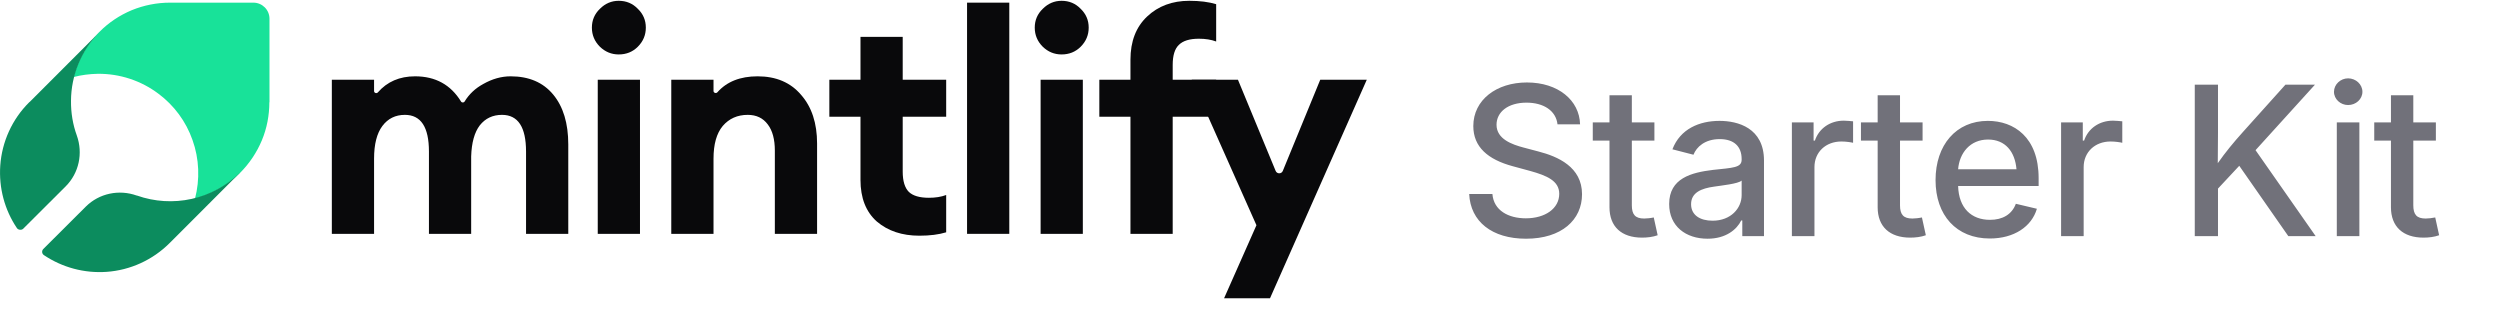
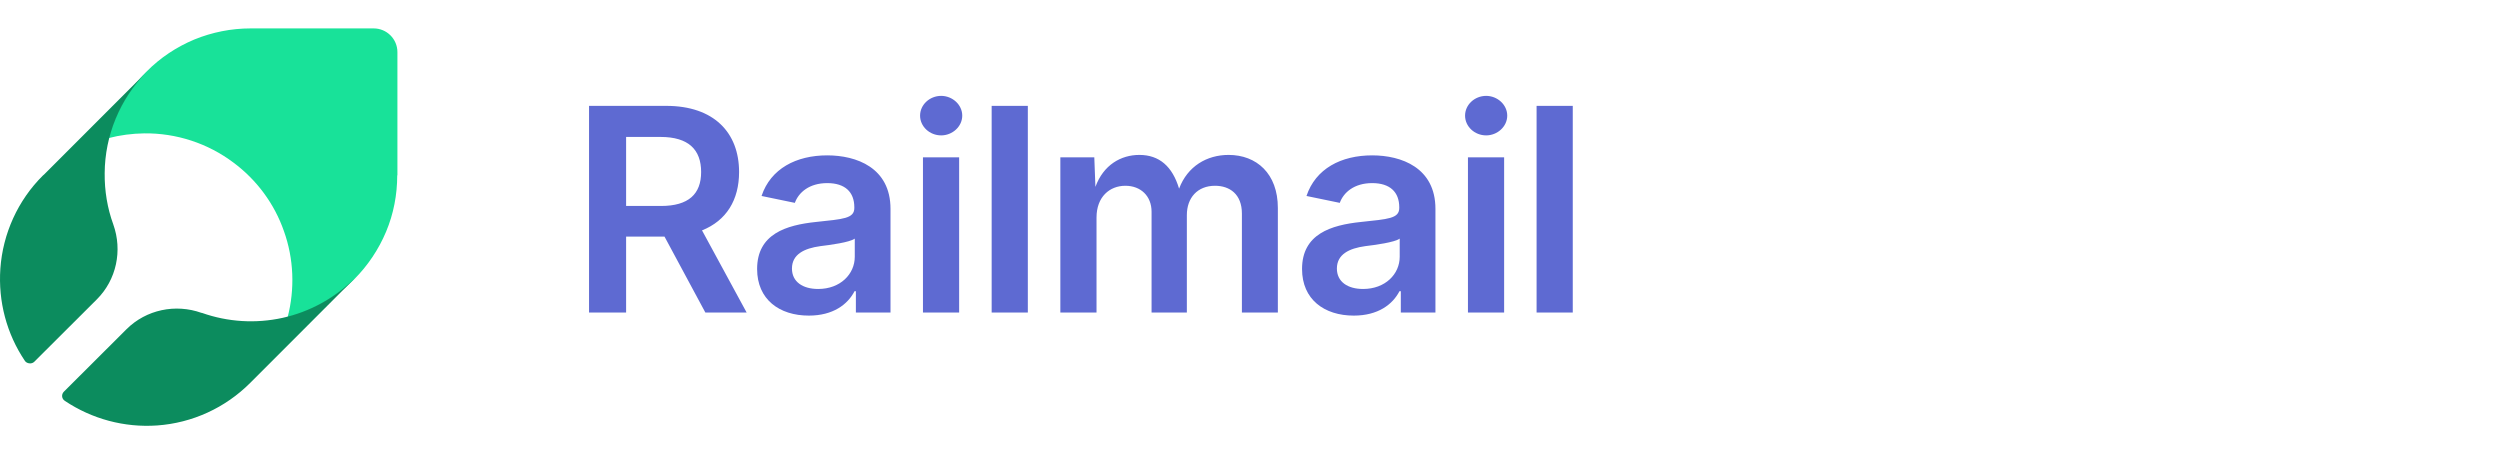
- <svg xmlns="http://www.w3.org/2000/svg" width="180" height="23" viewBox="0 0 180 23" fill="none">
-   <path d="M91.44 21.476H88.133L90.464 16.216L85.802 5.74H89.132L91.847 12.307C91.943 12.536 92.268 12.536 92.362 12.306L95.058 5.74H98.409L91.44 21.476Z" fill="#09090B" />
-   <path d="M81.393 16.837V8.403H79.152V5.74H81.393V4.297C81.393 2.98 81.792 1.944 82.592 1.19C83.391 0.435 84.404 0.058 85.633 0.058C86.387 0.058 87.031 0.139 87.564 0.302V2.988C87.208 2.854 86.794 2.788 86.32 2.788C85.655 2.788 85.174 2.936 84.878 3.232C84.582 3.513 84.434 3.994 84.434 4.674V5.74H87.564V8.403H84.434V16.837H81.393Z" fill="#09090B" />
-   <path d="M76.433 3.92C75.915 3.92 75.463 3.735 75.079 3.365C74.694 2.98 74.502 2.521 74.502 1.989C74.502 1.456 74.694 1.005 75.079 0.635C75.463 0.25 75.915 0.058 76.433 0.058C76.98 0.058 77.438 0.25 77.809 0.635C78.193 1.005 78.386 1.456 78.386 1.989C78.386 2.521 78.193 2.98 77.809 3.365C77.438 3.735 76.98 3.92 76.433 3.92ZM74.924 16.837V5.74H77.964V16.837H74.924Z" fill="#09090B" />
-   <path d="M69.628 16.837V0.191H72.669V16.837H69.628Z" fill="#09090B" />
-   <path d="M66.194 16.97C64.951 16.97 63.93 16.63 63.131 15.949C62.347 15.254 61.955 14.255 61.955 12.953V8.403H59.713V5.74H61.955V2.655H64.995V5.74H68.125V8.403H64.995V12.354C64.995 13.034 65.143 13.523 65.439 13.819C65.735 14.1 66.216 14.24 66.882 14.24C67.355 14.24 67.769 14.174 68.125 14.04V16.726C67.592 16.889 66.948 16.97 66.194 16.97Z" fill="#09090B" />
-   <path d="M48.332 16.837V5.74H51.373V6.551C51.373 6.688 51.559 6.748 51.65 6.646C52.328 5.879 53.293 5.495 54.546 5.495C55.878 5.495 56.921 5.939 57.676 6.827C58.445 7.7 58.83 8.869 58.83 10.334V16.837H55.789V10.844C55.789 10.03 55.619 9.402 55.279 8.958C54.939 8.499 54.458 8.27 53.836 8.27C53.096 8.27 52.497 8.536 52.038 9.069C51.594 9.601 51.373 10.386 51.373 11.421V16.837H48.332Z" fill="#09090B" />
-   <path d="M44.547 3.92C44.029 3.92 43.578 3.735 43.193 3.365C42.809 2.98 42.616 2.521 42.616 1.989C42.616 1.456 42.809 1.005 43.193 0.635C43.578 0.25 44.029 0.058 44.547 0.058C45.095 0.058 45.553 0.25 45.923 0.635C46.308 1.005 46.5 1.456 46.5 1.989C46.5 2.521 46.308 2.98 45.923 3.365C45.553 3.735 45.095 3.92 44.547 3.92ZM43.038 16.837V5.74H46.079V16.837H43.038Z" fill="#09090B" />
-   <path d="M37.875 16.837V10.911C37.875 9.15 37.298 8.27 36.144 8.27C35.478 8.27 34.945 8.521 34.546 9.024C34.161 9.527 33.954 10.275 33.924 11.266V16.837H30.884V10.911C30.884 9.15 30.306 8.27 29.152 8.27C28.472 8.27 27.932 8.536 27.532 9.069C27.133 9.601 26.933 10.386 26.933 11.421V16.837H23.892V5.74H26.933V6.559C26.933 6.695 27.116 6.755 27.206 6.652C27.878 5.881 28.771 5.495 29.885 5.495C31.349 5.495 32.452 6.1 33.193 7.309C33.252 7.404 33.395 7.403 33.454 7.307C33.774 6.78 34.219 6.361 34.79 6.05C35.441 5.68 36.099 5.495 36.765 5.495C38.082 5.495 39.103 5.932 39.828 6.805C40.553 7.678 40.916 8.876 40.916 10.4V16.837H37.875Z" fill="#09090B" />
-   <path d="M19.403 7.362V1.35C19.403 0.705 18.879 0.191 18.244 0.191H12.235C11.291 0.191 10.357 0.378 9.487 0.733C8.618 1.098 7.824 1.621 7.16 2.295L7.114 2.341C6.235 3.23 5.609 4.333 5.291 5.548C5.861 5.399 6.45 5.324 7.039 5.314C8.609 5.296 10.151 5.801 11.403 6.745C12.534 7.586 13.394 8.746 13.861 10.083C14.347 11.438 14.403 12.916 14.039 14.309C15.244 13.991 16.356 13.364 17.244 12.486L17.291 12.439C17.954 11.775 18.487 10.98 18.851 10.111C19.216 9.241 19.393 8.306 19.393 7.362H19.403Z" fill="#18E299" />
-   <path d="M5.112 7.26C5.121 5.416 5.857 3.646 7.151 2.324L2.151 7.326C2.133 7.344 2.114 7.354 2.095 7.372C0.876 8.583 0.14 10.204 0.019 11.918C-0.092 13.52 0.327 15.103 1.22 16.426C1.306 16.552 1.537 16.593 1.667 16.472L4.73 13.417C5.689 12.458 5.987 11.033 5.531 9.757C5.242 8.965 5.103 8.117 5.112 7.26Z" fill="#0C8C5E" />
-   <path d="M17.262 12.44C16.303 13.38 15.102 14.032 13.799 14.321C12.486 14.61 11.127 14.526 9.861 14.079C9.861 14.079 9.851 14.079 9.842 14.079C8.567 13.622 7.142 13.921 6.183 14.871L3.12 17.926C2.99 18.056 3.009 18.27 3.167 18.373C4.489 19.258 6.072 19.686 7.673 19.574C9.386 19.453 10.997 18.717 12.216 17.497L12.263 17.451L17.262 12.449V12.44Z" fill="#0C8C5E" />
-   <text x="105" y="17" font-family="Inter, ui-sans-serif, system-ui, -apple-system, sans-serif" font-size="15" font-weight="500" fill="#71717A" letter-spacing="-0.01em">Starter Kit</text>
+ <svg xmlns="http://www.w3.org/2000/svg" width="176" height="32" viewBox="0 0 176 32" fill="none" role="img" aria-label="Railmail">
+   <g transform="translate(0,2) scale(0.0558)">
+     <path d="M501.402 185.33V29.962C501.402 13.29 487.876 0 471.453 0H316.156C291.763 0 267.611 4.832 245.15 14.014C222.689 23.438 202.16 36.969 185.012 54.367L183.804 55.575C161.101 78.53 144.92 107.042 136.708 138.454C151.441 134.588 166.656 132.655 181.871 132.413C222.447 131.93 262.298 144.978 294.661 169.383C323.885 191.13 346.104 221.092 358.18 255.645C370.739 290.681 372.188 328.859 362.769 364.862C393.925 356.647 422.666 340.457 445.611 317.744L446.818 316.536C463.966 299.38 477.732 278.841 487.151 256.37C496.571 233.898 501.16 209.735 501.16 185.33H501.402Z" fill="#18E299" />
+     <path d="M132.071 182.706C132.312 135.044 151.32 89.307 184.764 55.125L55.557 184.391C55.076 184.873 54.594 185.113 54.113 185.595C22.593 216.888 3.586 258.774 0.458 303.066C-2.43 344.47 8.397 385.392 31.496 419.575C33.699 422.835 39.677 423.907 43.046 420.778L122.206 341.822C146.989 317.028 154.689 280.198 142.899 247.219C135.44 226.758 131.831 204.852 132.071 182.706Z" fill="#0C8C5E" />
+     <path d="M446.067 316.547C421.284 340.86 390.245 357.71 356.56 365.172C322.634 372.635 287.506 370.468 254.783 358.914C254.783 358.914 254.542 358.914 254.301 358.914C221.338 347.118 184.525 354.821 159.742 379.375L80.581 458.331C77.212 461.701 77.694 467.238 81.784 469.885C115.95 492.754 156.855 503.827 198.24 500.938C242.512 497.809 284.137 478.792 315.656 447.258L316.859 446.054L446.067 316.788V316.547Z" fill="#0C8C5E" />
+   </g>
+   <text x="40" y="22" font-family="Inter, ui-sans-serif, system-ui, -apple-system, sans-serif" font-size="20" font-weight="600" letter-spacing="-0.02em" fill="#5E6AD2">Railmail</text>
</svg>
